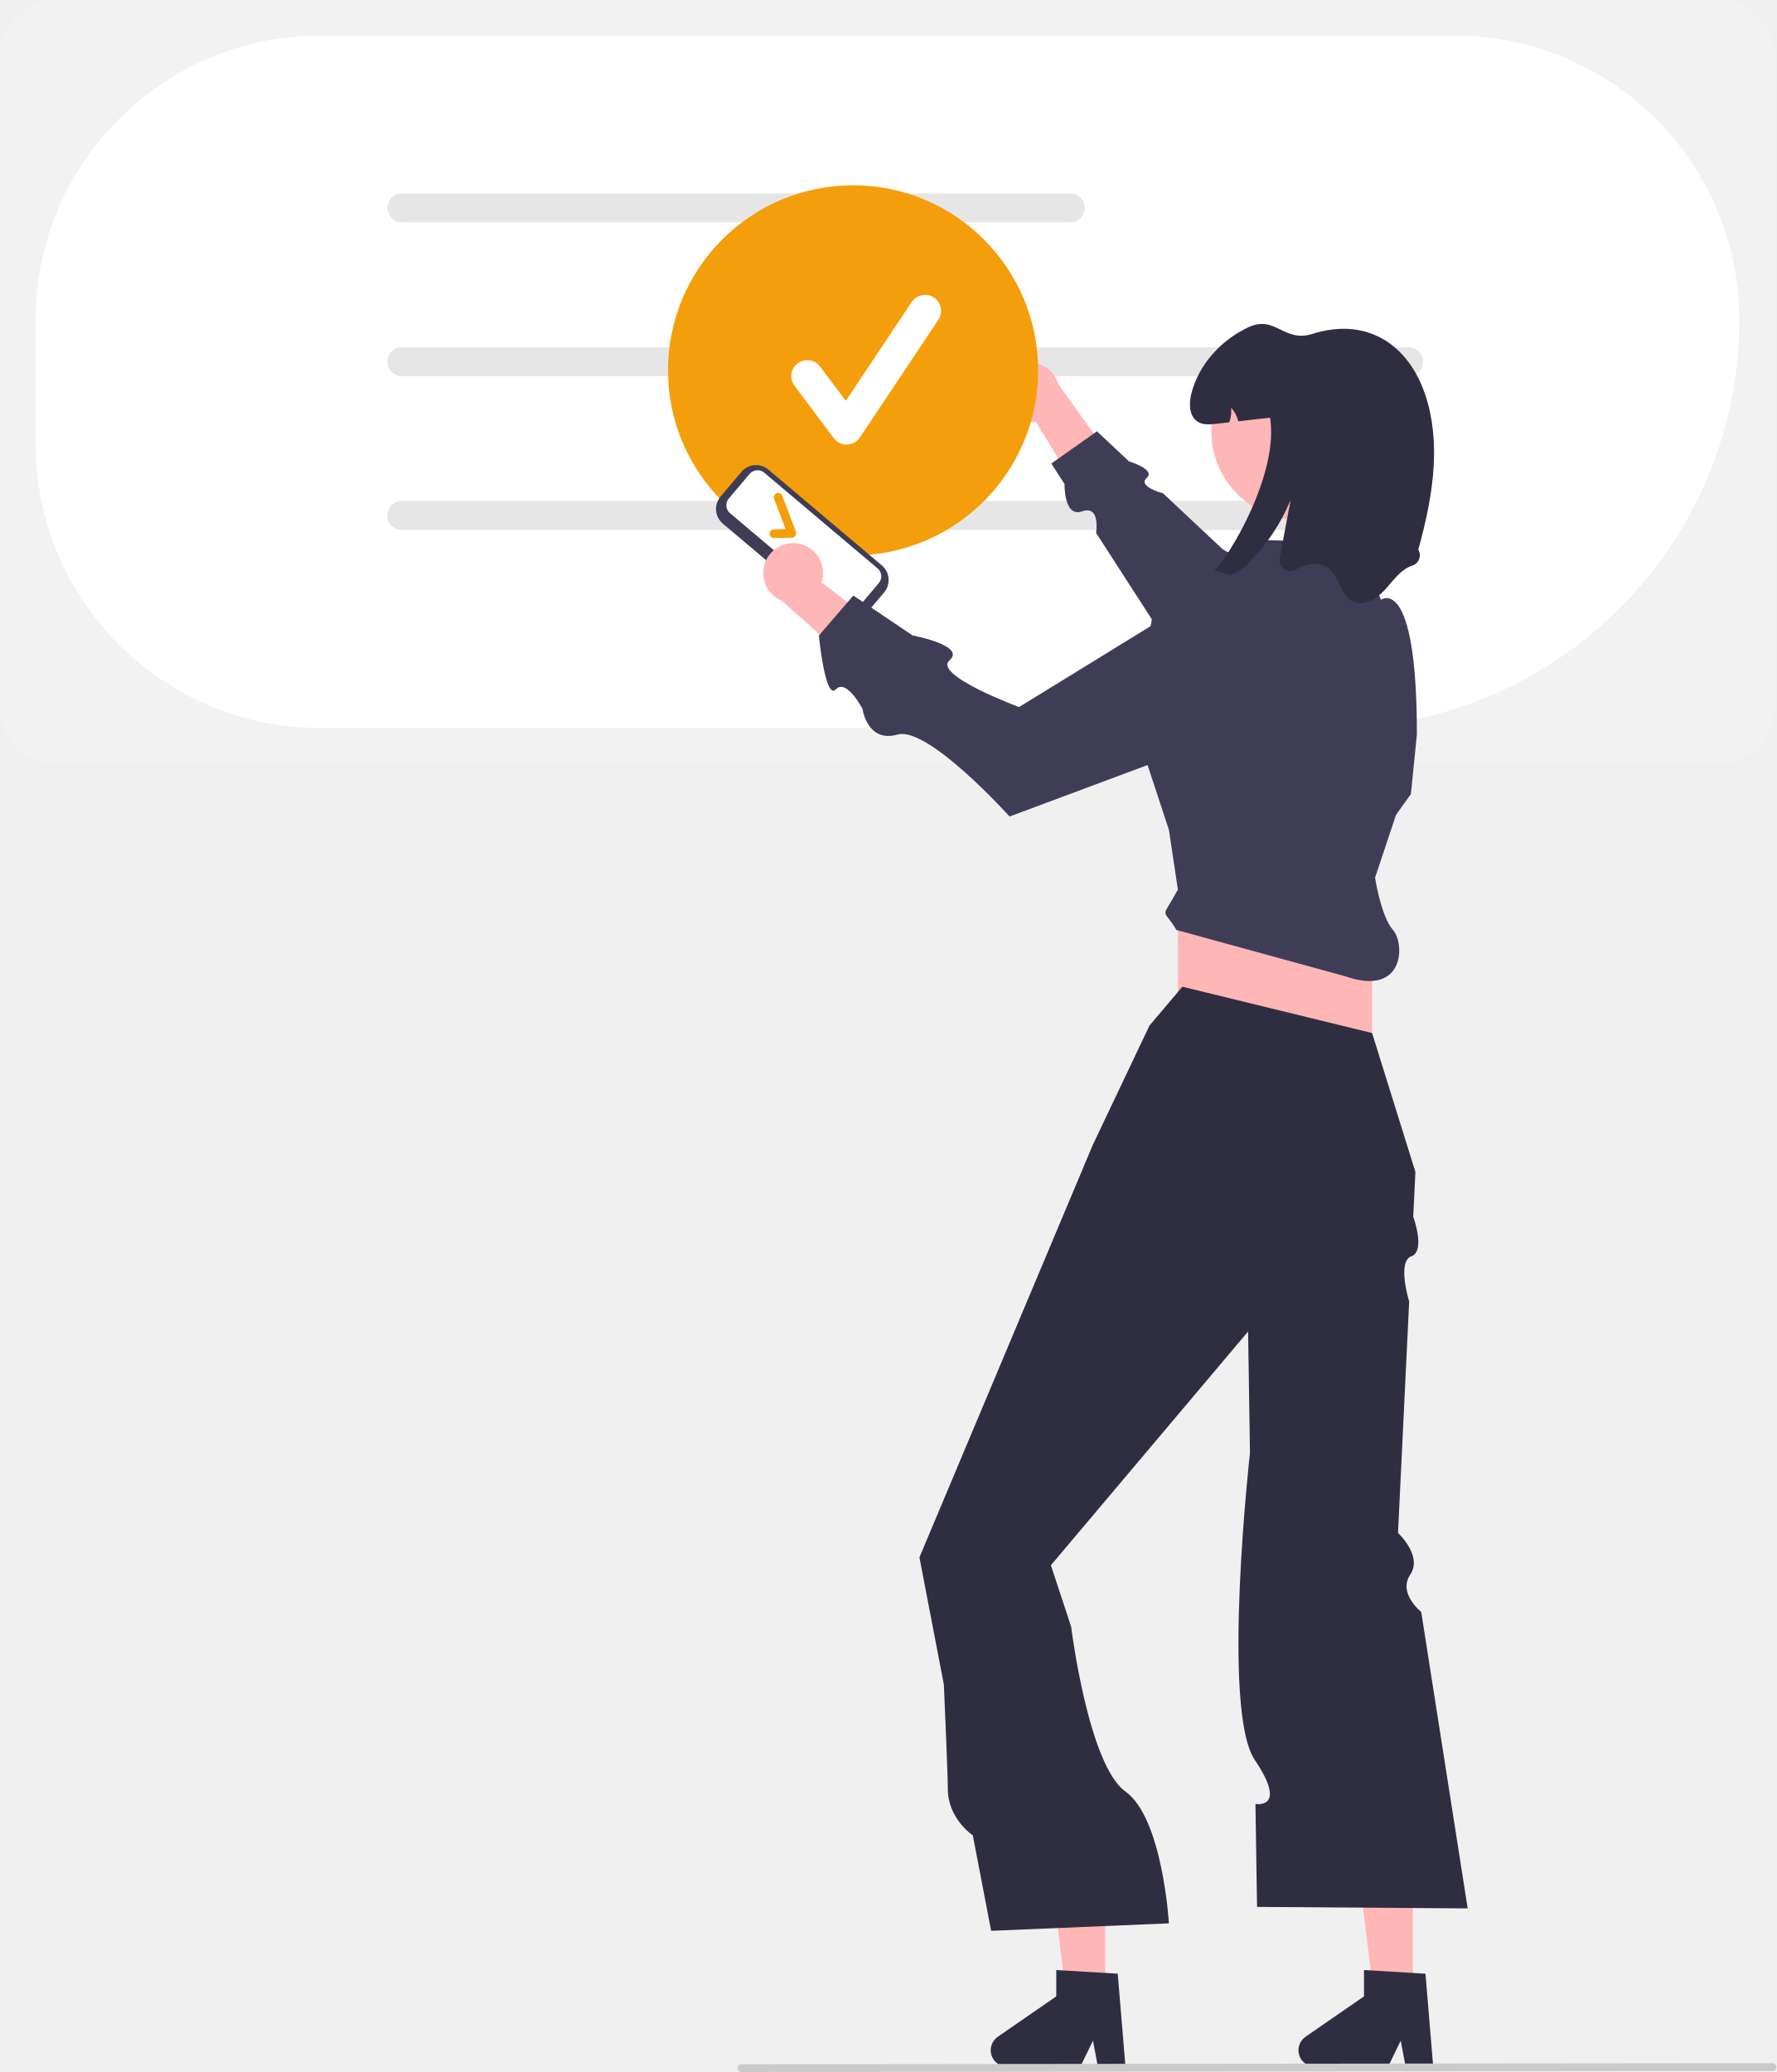
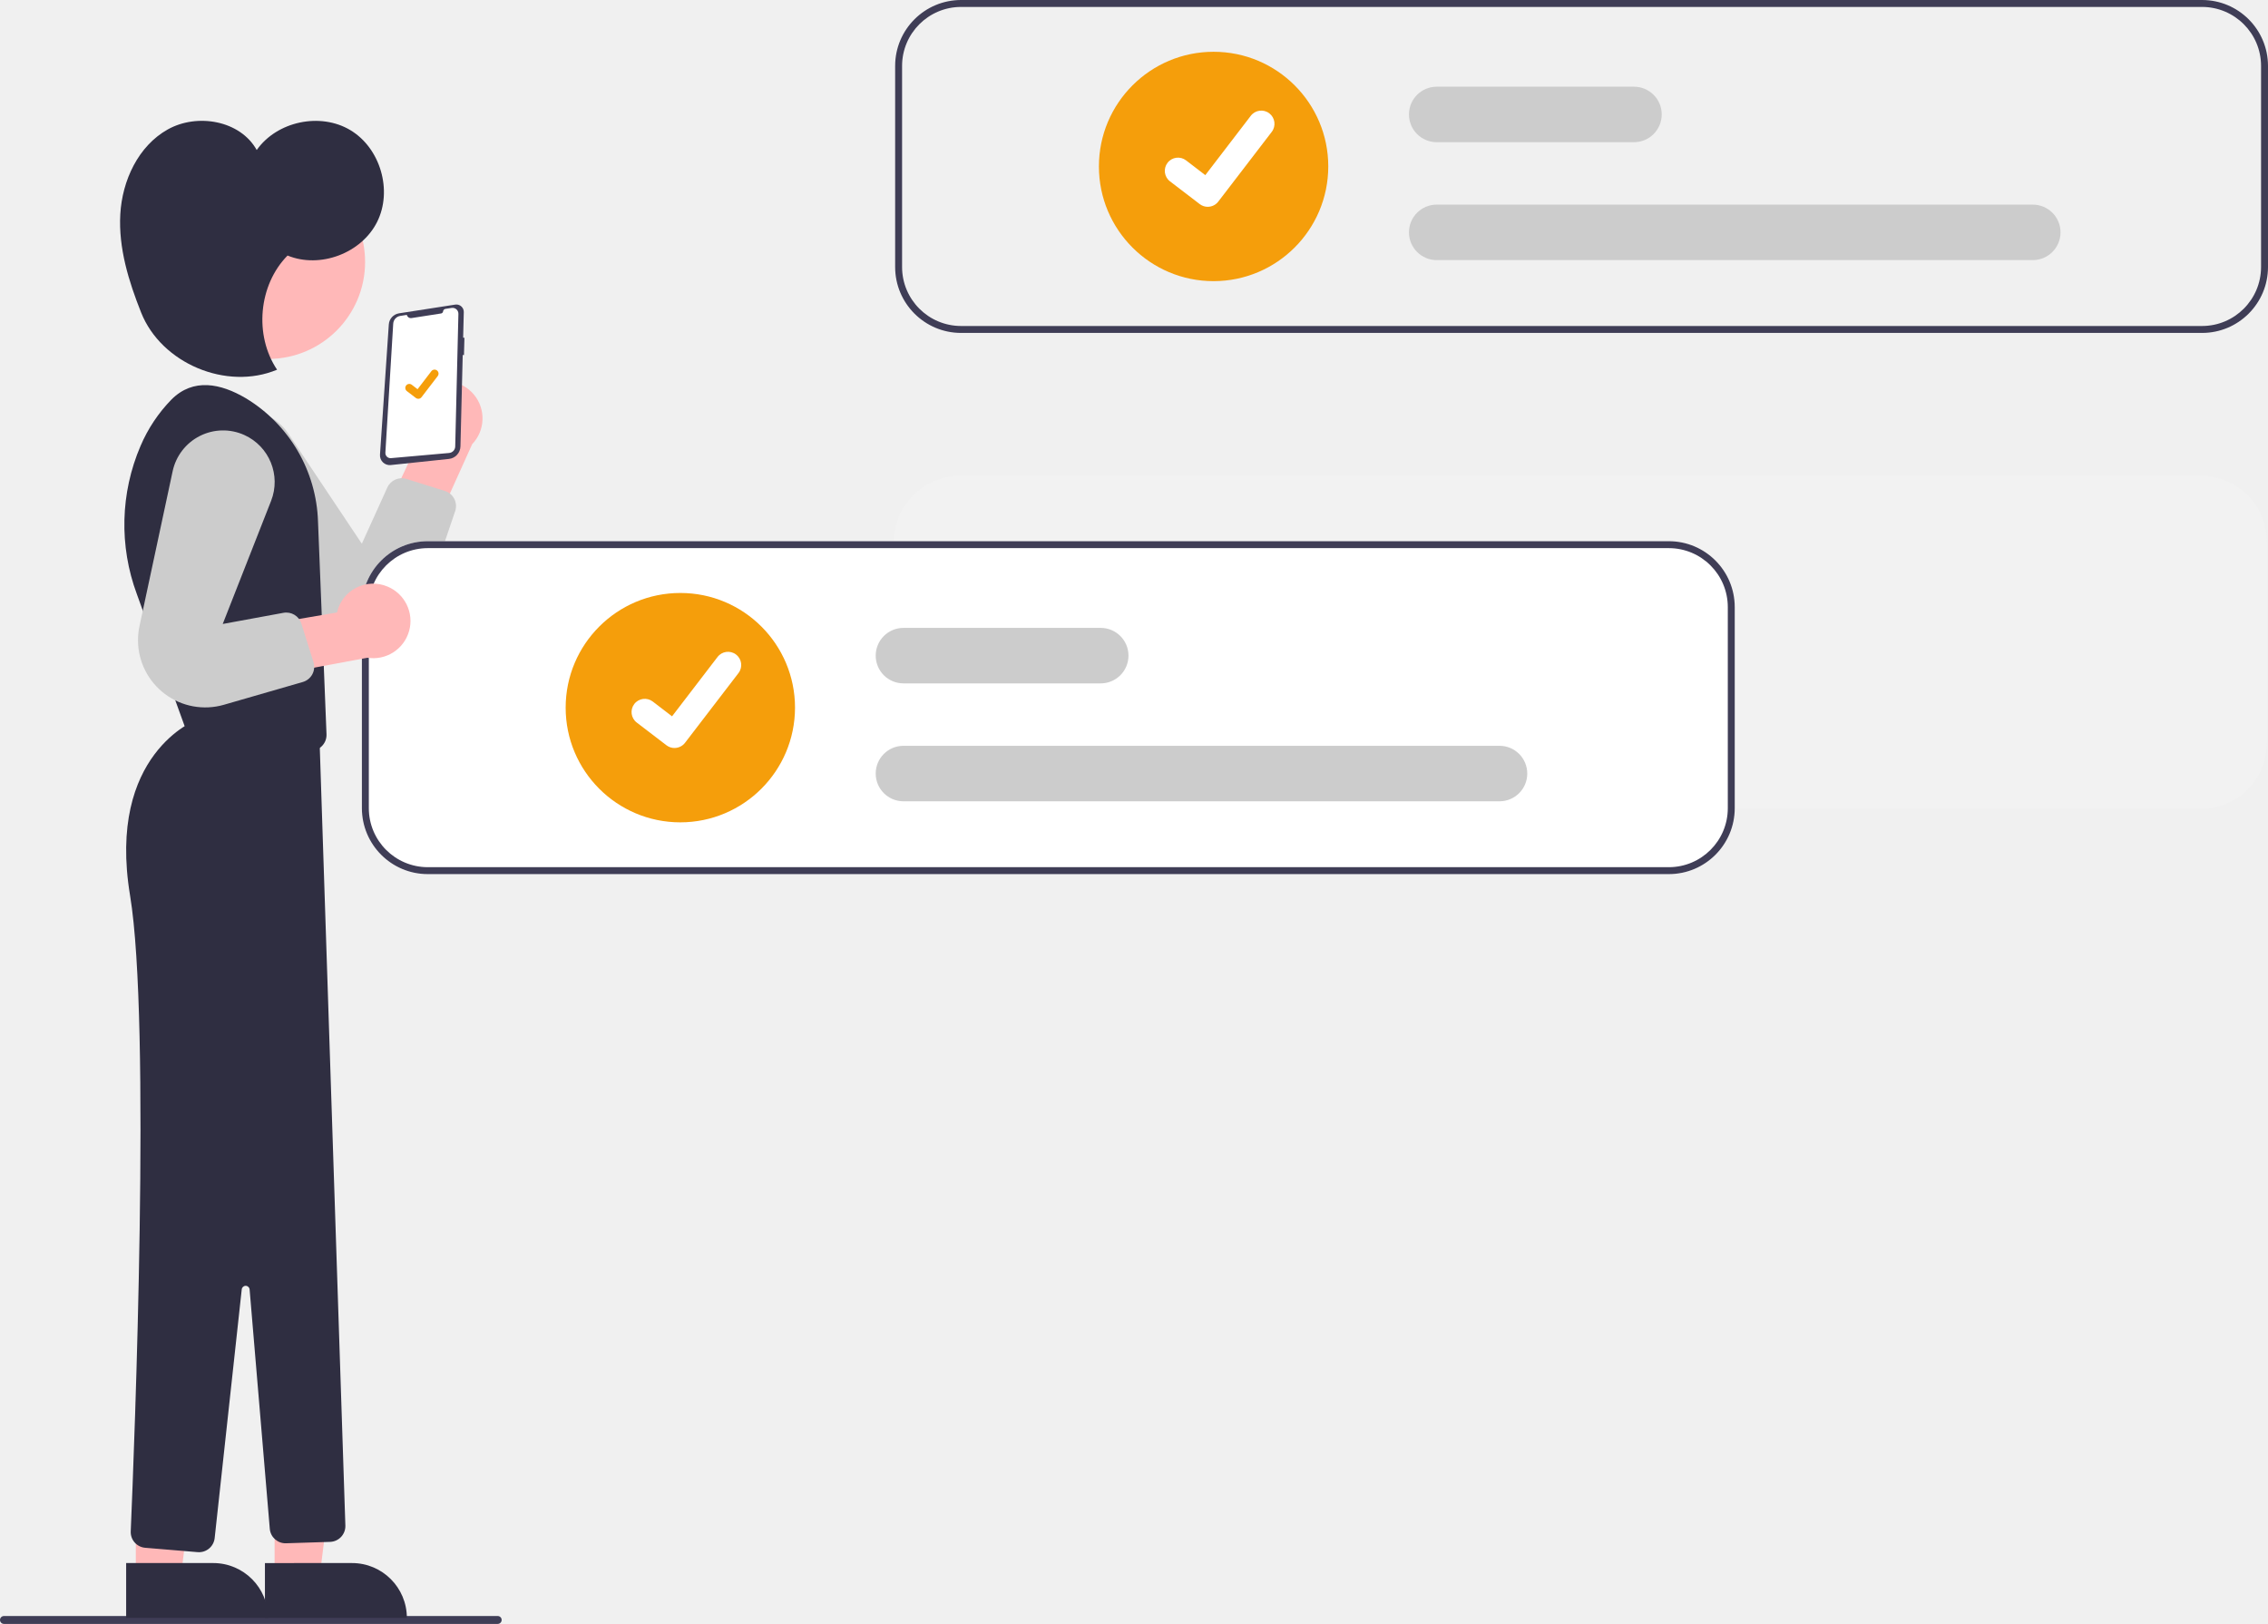
- <svg xmlns="http://www.w3.org/2000/svg" data-name="Layer 1" width="543.219" height="633.601" viewBox="0 0 543.219 633.601">
-   <path d="M854.052,366.728H345.482a17.112,17.112,0,0,1-17.092-17.092V150.291a17.112,17.112,0,0,1,17.092-17.092H854.052a17.112,17.112,0,0,1,17.092,17.092V349.636A17.112,17.112,0,0,1,854.052,366.728Z" transform="translate(-328.3903 -133.1994)" fill="#f2f2f2" />
-   <path d="M735.442,355.827H426.21a87.014,87.014,0,0,1-86.916-86.916V231.026a87.015,87.015,0,0,1,86.916-86.917h347.118a87.015,87.015,0,0,1,86.916,86.917A124.943,124.943,0,0,1,735.442,355.827Z" transform="translate(-328.3903 -133.1994)" fill="#fff" />
-   <path d="M655.673,201.175H451.267a4.408,4.408,0,1,1,0-8.816H655.673a4.408,4.408,0,0,1,0,8.816Z" transform="translate(-328.3903 -133.1994)" fill="#e6e6e6" />
-   <path d="M759.147,248.206H451.267a4.408,4.408,0,1,1,0-8.816H759.147a4.408,4.408,0,0,1,0,8.816Z" transform="translate(-328.3903 -133.1994)" fill="#e6e6e6" />
-   <path d="M759.147,295.237H451.267a4.408,4.408,0,1,1,0-8.816H759.147a4.408,4.408,0,0,1,0,8.816Z" transform="translate(-328.3903 -133.1994)" fill="#e6e6e6" />
-   <path d="M759.147,295.237H451.267a4.408,4.408,0,1,1,0-8.816H759.147a4.408,4.408,0,0,1,0,8.816Z" transform="translate(-328.3903 -133.1994)" fill="#e6e6e6" />
-   <path d="M634.103,253.604a9.088,9.088,0,0,0,11.007,8.547l16.811,27.578,7.155-15.182L652.015,250.686a9.138,9.138,0,0,0-17.912,2.918Z" transform="translate(-328.3903 -133.1994)" fill="#ffb6b6" />
-   <path d="M760.255,332.64,702.323,301.216,684.05,284.072s-7.944-2.127-5.02-4.71-5.408-5.074-5.408-5.074l-9.809-9.203L649.873,274.948l4.034,6.253s-.278,10.352,5.393,8.361,4.254,6.594,4.254,6.594l33.85,52.471Z" transform="translate(-328.3903 -133.1994)" fill="#3f3d56" />
-   <circle cx="260.855" cy="113.249" r="56.586" fill="#f59e0b" />
-   <polygon points="432.044 611.601 420.278 611.601 414.679 566.219 432.044 566.219 432.044 611.601" fill="#ffb6b6" />
-   <path d="M766.644,765.186h-8.438l-1.506-7.966-3.857,7.966H730.465a5.031,5.031,0,0,1-2.859-9.17l17.871-12.342V735.62l18.797,1.122Z" transform="translate(-328.3903 -133.1994)" fill="#2f2e41" />
-   <polygon points="337.942 611.601 326.176 611.601 320.577 566.219 337.942 566.219 337.942 611.601" fill="#ffb6b6" />
-   <path d="M672.542,765.186h-8.438l-1.506-7.966L658.741,765.186H636.363a5.031,5.031,0,0,1-2.859-9.17l17.871-12.342V735.62l18.797,1.122Z" transform="translate(-328.3903 -133.1994)" fill="#2f2e41" />
-   <rect x="360.175" y="268.381" width="59.385" height="67.607" fill="#ffb6b6" />
-   <path d="M689.936,434.927l-10.05,11.877L662.527,483.349,618.788,587.418l-9.25,22.009,7.47,38.907s1.209,27.411,1.209,31.898c0,9.136,7.641,14.198,7.641,14.198l5.606,29.198,54.36-2.284s-1.897-32.185-13.282-40.303-16.619-50.429-16.619-50.429l-6.186-18.772,60.298-71.478.389,24.985.188,12.093s-8.83,78.656,1.463,93.921.21,13.469.21,13.469l.49,31.488,64.41.457L762.976,626.121s-7.215-5.697-3.355-11.424-3.742-12.741-3.742-12.741l3.41-70.772s-3.775-12.224.665-13.813.583-12.101.583-12.101l.66-13.698-13.247-42.483Z" transform="translate(-328.3903 -133.1994)" fill="#2f2e41" />
-   <path d="M748.864,401.581l6.395-19.186,4.568-6.395,1.827-18.272c0-49.335-11.004-41.12-11.004-41.12l-6.354-17.351-29.236-.914L696.331,316.158l-15.531,5.482-6.082,31.602,11.107,33.721,2.741,18.272c-5.228,9.652-4.786,5.087-.457,12.334l51.619,14.161c18.272,6.395,18.272-10.05,14.608-14.161C750.672,413.458,748.864,401.581,748.864,401.581Z" transform="translate(-328.3903 -133.1994)" fill="#3f3d56" />
-   <circle cx="397.511" cy="131.907" r="27.102" fill="#ffb6b6" />
-   <path d="M699.506,307.834" transform="translate(-328.3903 -133.1994)" fill="#2f2e41" />
-   <path d="M762.084,301.284a3.329,3.329,0,0,1-1.855,4.87c-3.636,1.206-5.875,4.723-8.487,7.537-2.604,2.805-6.797,5.135-10.123,3.225-3.316-1.9-3.545-6.752-6.322-9.383-2.704-2.558-7.199-2.248-10.379-.302l-.095.058a3.351,3.351,0,0,1-5.127-3.41q1.671-8.887,3.34-17.772a59.761,59.761,0,0,1-12.507,18.912,13.757,13.757,0,0,1-5.427,3.819c-1.9.603-3.746-1.361-5.591-1.005,4.586-4.011,20.008-29.72,17.249-46.905q-4.865.548-9.73,1.096A8.943,8.943,0,0,0,704.855,257.924a10.51,10.51,0,0,1-.557,4.413c-1.352.155-2.713.302-4.066.457-1.882.21-3.929.393-5.546-.594-2.695-1.644-2.777-5.536-2.01-8.606,2.248-8.926,9.063-16.39,17.404-20.3,8.341-3.901,10.808,4.787,19.597,2.01,17.359-5.482,30.661,3.892,35.348,21.287C768.963,271.181,766.104,286.666,762.084,301.284Z" transform="translate(-328.3903 -133.1994)" fill="#2f2e41" />
-   <path d="M837.116,765.776H803.929l-.143-.259c-.424-.77-.834-1.585-1.217-2.423-3.418-7.318-4.863-15.688-6.138-23.073l-.96-5.566a3.437,3.437,0,0,1,5.41-3.362q7.565,5.505,15.136,10.999c1.911,1.391,4.094,3,6.184,4.739.202-.979.413-1.962.624-2.931a3.439,3.439,0,0,1,6.281-1.086l3.883,6.238c2.832,4.556,5.332,9.045,4.822,13.887a.756.756,0,0,1-.013.176,10.947,10.947,0,0,1-.563,2.331Z" transform="translate(-328.3903 -133.1994)" fill="#f0f0f0" />
-   <path d="M870.425,766.493l-315.358.307a1.191,1.191,0,0,1,0-2.381l315.358-.307a1.191,1.191,0,0,1,0,2.381Z" transform="translate(-328.3903 -133.1994)" fill="#cacaca" />
-   <path d="M584.101,322.609l-34.688-29.294a5.865,5.865,0,0,1-.696-8.257l6.384-7.56a5.865,5.865,0,0,1,8.257-.696l34.688,29.294a5.865,5.865,0,0,1,.696,8.257l-6.384,7.56A5.865,5.865,0,0,1,584.101,322.609Z" transform="translate(-328.3903 -133.1994)" fill="#3f3d56" />
-   <path d="M551.234,285.668a3.161,3.161,0,0,0,.375,4.449l34.688,29.294a3.161,3.161,0,0,0,4.449-.375l6.384-7.56a3.161,3.161,0,0,0-.375-4.449l-34.688-29.294a3.161,3.161,0,0,0-4.449.375Z" transform="translate(-328.3903 -133.1994)" fill="#fff" />
-   <path d="M571.598,297.056a1.333,1.333,0,0,1-1.054.558l-5.45.125a1.334,1.334,0,1,1-.061-2.667l3.566-.082-3.511-9.265a1.334,1.334,0,0,1,2.494-.945l4.18,11.028a1.334,1.334,0,0,1-.141,1.218Z" transform="translate(-328.3903 -133.1994)" fill="#f59e0b" />
-   <path d="M572.297,299.384a9.088,9.088,0,0,1,7.3,11.871l25.586,19.709-15.87,5.461-21.864-19.554a9.138,9.138,0,0,1,4.848-17.489Z" transform="translate(-328.3903 -133.1994)" fill="#ffb6b6" />
-   <path d="M705.505,309.129l-65.509,40.278s-26.413-9.773-21.251-14.297-11.271-7.583-11.271-7.583l-18.153-12.213-10.534,12.242s1.919,19.885,5.185,16.442,8.147,5.963,8.147,5.963,1.443,10.502,10.739,7.859S637.101,382.882,637.101,382.882l80.622-30.069Z" transform="translate(-328.3903 -133.1994)" fill="#3f3d56" />
-   <path d="M587.255,269.147a4.891,4.891,0,0,1-3.913-1.957l-11.998-15.997a4.892,4.892,0,1,1,7.827-5.87l7.849,10.465,20.16-30.24a4.892,4.892,0,0,1,8.141,5.427l-23.996,35.994a4.894,4.894,0,0,1-3.935,2.177C587.346,269.146,587.301,269.147,587.255,269.147Z" transform="translate(-328.3903 -133.1994)" fill="#fff" />
+ <svg xmlns="http://www.w3.org/2000/svg" data-name="Layer 1" width="574.171" height="411.085" viewBox="0 0 574.171 411.085">
+   <path d="M870.11,364.922H555.916a16.695,16.695,0,0,0-16.68,16.68v50.919a16.695,16.695,0,0,0,16.68,16.68h314.194a16.695,16.695,0,0,0,16.68-16.68V381.603A16.695,16.695,0,0,0,870.11,364.922Z" transform="translate(-312.9146 -244.4577)" fill="#f2f2f2" />
+   <path d="M438.915,655.542h-125a1,1,0,1,1,0-2h125a1,1,0,0,1,0,2Z" transform="translate(-312.9146 -244.4577)" fill="#3f3d56" />
+   <path d="M420.561,342.436a9.377,9.377,0,0,0-1.922,14.249l-9.087,19.406,10.446,8.399,12.448-27.585a9.428,9.428,0,0,0-11.885-14.469Z" transform="translate(-312.9146 -244.4577)" fill="#ffb8b8" />
+   <path d="M368.339,350.311l0,0a13.058,13.058,0,0,1,17.583,3.942l18.595,27.842,6.455-14.231a4,4,0,0,1,4.835-2.166l9.743,3.044a4,4,0,0,1,2.596,5.101l-6.67,19.694a17.019,17.019,0,0,1-25.758,8.568l0,0a17.019,17.019,0,0,1-2.787-2.397L365.529,370.428A13.058,13.058,0,0,1,368.339,350.311Z" transform="translate(-312.9146 -244.4577)" fill="#ccc" />
+   <path d="M428.492,321.543a1.882,1.882,0,0,1,1.835,1.929l-.161,6.463.324.03-.116,4.389-.317-.04-.575,23.152a3.265,3.265,0,0,1-2.922,3.166l-14.722,1.55a2.471,2.471,0,0,1-2.724-2.624l2.233-32.967a3.057,3.057,0,0,1,2.581-2.815l14.212-2.208h0A1.88,1.88,0,0,1,428.492,321.543Z" transform="translate(-312.9146 -244.4577)" fill="#3f3d56" />
+   <path d="M417.099,324.974l7.471-1.161a.619.619,0,0,0,.52-.544h0a.701.701,0,0,1,.589-.616l1.574-.244a1.485,1.485,0,0,1,1.713,1.503l-.809,33.567a1.696,1.696,0,0,1-1.545,1.648l-14.711,1.308a1.309,1.309,0,0,1-1.423-1.384l1.985-32.663a2.113,2.113,0,0,1,1.785-1.96l1.659-.258A1.058,1.058,0,0,0,417.099,324.974Z" transform="translate(-312.9146 -244.4577)" fill="#fff" />
+   <polygon points="69.522 398.946 80.954 398.945 86.391 354.849 69.518 354.851 69.522 398.946" fill="#ffb8b8" />
+   <path d="M379.987,640.136h35.93a0,0,0,0,1,0,0v13.882a0,0,0,0,1,0,0H393.869a13.882,13.882,0,0,1-13.882-13.882v0A0,0,0,0,1,379.987,640.136Z" transform="translate(483.0473 1049.661) rotate(179.9948)" fill="#2f2e41" />
+   <polygon points="34.386 398.946 45.818 398.945 51.255 354.849 34.382 354.851 34.386 398.946" fill="#ffb8b8" />
+   <path d="M344.851,640.136h35.93a0,0,0,0,1,0,0v13.882a0,0,0,0,1,0,0H358.733a13.882,13.882,0,0,1-13.882-13.882v0A0,0,0,0,1,344.851,640.136Z" transform="translate(412.7759 1049.664) rotate(179.9948)" fill="#2f2e41" />
+   <circle cx="67.867" cy="66.306" r="24.561" fill="#ffb8b8" />
+   <path d="M393.422,376.476a37.859,37.859,0,0,0-18.28-31.212c-6.345-3.739-13.291-5.197-18.816.328a38.354,38.354,0,0,0-7.836,11.761,50.505,50.505,0,0,0-.934,37.49l13.152,36.334,30.439,3.298a4,4,0,0,0,4.428-4.136Z" transform="translate(-312.9146 -244.4577)" fill="#2f2e41" />
+   <path d="M362.638,426.703s-22.741,8.49-16.796,44.439c5.335,32.258,1.095,139.33.169,160.973a3.996,3.996,0,0,0,3.664,4.154l13.275,1.106a4,4,0,0,0,4.309-3.553l6.856-62.974a1,1,0,0,1,1.991.024l5.109,60.595a4,4,0,0,0,4.112,3.662l11.15-.353a4,4,0,0,0,3.871-4.129l-6.568-199.745Z" transform="translate(-312.9146 -244.4577)" fill="#2f2e41" />
+   <path d="M385.711,309.145c8.214,3.369,18.704-.566,22.676-8.507s.828-18.695-6.794-23.247-18.581-2.219-23.688,5.044c-4.154-7.485-15.038-9.393-22.51-5.216s-11.543,12.924-12.025,21.471,2.116,16.966,5.285,24.918c5.127,12.863,21.633,19.788,34.403,14.435C377.211,329.336,378.365,316.593,385.711,309.145Z" transform="translate(-312.9146 -244.4577)" fill="#2f2e41" />
+   <path id="b77c6965-cdfc-4713-bd9a-03fafd9c7c98-447" data-name="Path 395" d="M418.812,345.414a1.008,1.008,0,0,1-.606-.201l-.011-.008-2.284-1.747a1.015,1.015,0,0,1,1.235-1.611l1.479,1.134,3.495-4.56a1.014,1.014,0,0,1,1.422-.188l0.0 0-.022.03.022-.03a1.016,1.016,0,0,1,.188,1.422l-4.111,5.361a1.015,1.015,0,0,1-.807.396Z" transform="translate(-312.9146 -244.4577)" fill="#f59e0b" />
+   <path d="M870.405,244.458H556.212a16.695,16.695,0,0,0-16.68,16.68V312.057a16.695,16.695,0,0,0,16.68,16.68H870.405a16.695,16.695,0,0,0,16.68-16.68V261.138A16.695,16.695,0,0,0,870.405,244.458Zm14.924,67.599a14.946,14.946,0,0,1-14.924,14.924H556.212A14.946,14.946,0,0,1,541.287,312.057V261.138a14.946,14.946,0,0,1,14.924-14.924H870.405A14.946,14.946,0,0,1,885.33,261.138Z" transform="translate(-312.9146 -244.4577)" fill="#3f3d56" />
+   <path d="M620.15,315.63a29.032,29.032,0,1,1,29.032-29.032A29.065,29.065,0,0,1,620.15,315.63Z" transform="translate(-312.9146 -244.4577)" fill="#f59e0b" />
+   <path d="M827.536,310.301H676.634a7.023,7.023,0,1,1,0-14.047h150.902a7.023,7.023,0,0,1,0,14.047Z" transform="translate(-312.9146 -244.4577)" fill="#ccc" />
+   <path d="M726.576,280.452H676.634a7.023,7.023,0,1,1,0-14.047h49.943a7.023,7.023,0,0,1,0,14.047Z" transform="translate(-312.9146 -244.4577)" fill="#ccc" />
+   <path id="b837c4e1-e336-4370-ba9c-f06fbd333d33-448" data-name="Path 395" d="M618.668,296.809a3.321,3.321,0,0,1-1.998-.664l-.036-.027-7.525-5.756a3.344,3.344,0,1,1,4.069-5.308l4.874,3.738,11.517-15.026a3.343,3.343,0,0,1,4.686-.619l.001.001-.071.099.073-.099a3.347,3.347,0,0,1,.618,4.687l-13.547,17.666a3.345,3.345,0,0,1-2.66,1.304Z" transform="translate(-312.9146 -244.4577)" fill="#fff" />
+   <path d="M735.405,381.458H421.212a16.695,16.695,0,0,0-16.68,16.68V449.057a16.695,16.695,0,0,0,16.68,16.68H735.405a16.695,16.695,0,0,0,16.68-16.68V398.138A16.695,16.695,0,0,0,735.405,381.458Z" transform="translate(-312.9146 -244.4577)" fill="#fff" />
+   <path d="M735.405,381.458H421.212a16.695,16.695,0,0,0-16.68,16.68V449.057a16.695,16.695,0,0,0,16.68,16.68H735.405a16.695,16.695,0,0,0,16.68-16.68V398.138A16.695,16.695,0,0,0,735.405,381.458Zm14.924,67.599a14.946,14.946,0,0,1-14.924,14.924H421.212A14.946,14.946,0,0,1,406.287,449.057V398.138a14.946,14.946,0,0,1,14.924-14.924H735.405A14.946,14.946,0,0,1,750.33,398.138Z" transform="translate(-312.9146 -244.4577)" fill="#3f3d56" />
+   <path d="M485.15,452.63a29.032,29.032,0,1,1,29.032-29.032A29.065,29.065,0,0,1,485.15,452.63Z" transform="translate(-312.9146 -244.4577)" fill="#f59e0b" />
+   <path d="M692.536,447.301H541.634a7.023,7.023,0,1,1,0-14.047h150.902a7.023,7.023,0,0,1,0,14.047Z" transform="translate(-312.9146 -244.4577)" fill="#ccc" />
+   <path d="M591.576,417.452H541.634a7.023,7.023,0,1,1,0-14.047h49.943a7.023,7.023,0,0,1,0,14.047Z" transform="translate(-312.9146 -244.4577)" fill="#ccc" />
+   <path id="ae103e1a-a1d0-4366-bdbf-adaac5567630-449" data-name="Path 395" d="M483.668,433.809a3.321,3.321,0,0,1-1.998-.664l-.036-.027-7.525-5.756a3.344,3.344,0,1,1,4.069-5.308l4.874,3.738,11.517-15.026a3.343,3.343,0,0,1,4.686-.619l.001.001-.071.099.073-.099a3.347,3.347,0,0,1,.618,4.687l-13.547,17.666a3.345,3.345,0,0,1-2.66,1.304Z" transform="translate(-312.9146 -244.4577)" fill="#fff" />
+   <path d="M411.023,392.944a9.377,9.377,0,0,0-12.796,6.557l-21.12,3.618-.932,13.371,29.754-5.528a9.428,9.428,0,0,0,5.094-18.018Z" transform="translate(-312.9146 -244.4577)" fill="#ffb8b8" />
+   <path d="M374.743,354.565l0,0a13.058,13.058,0,0,1,6.802,16.686l-12.243,31.162,15.37-2.825a4,4,0,0,1,4.539,2.733l3.064,9.737a4,4,0,0,1-2.706,5.044l-19.977,5.768a17.019,17.019,0,0,1-21.74-16.256v0a17.019,17.019,0,0,1,.377-3.657l8.394-39.214A13.058,13.058,0,0,1,374.743,354.565Z" transform="translate(-312.9146 -244.4577)" fill="#ccc" />
</svg>
